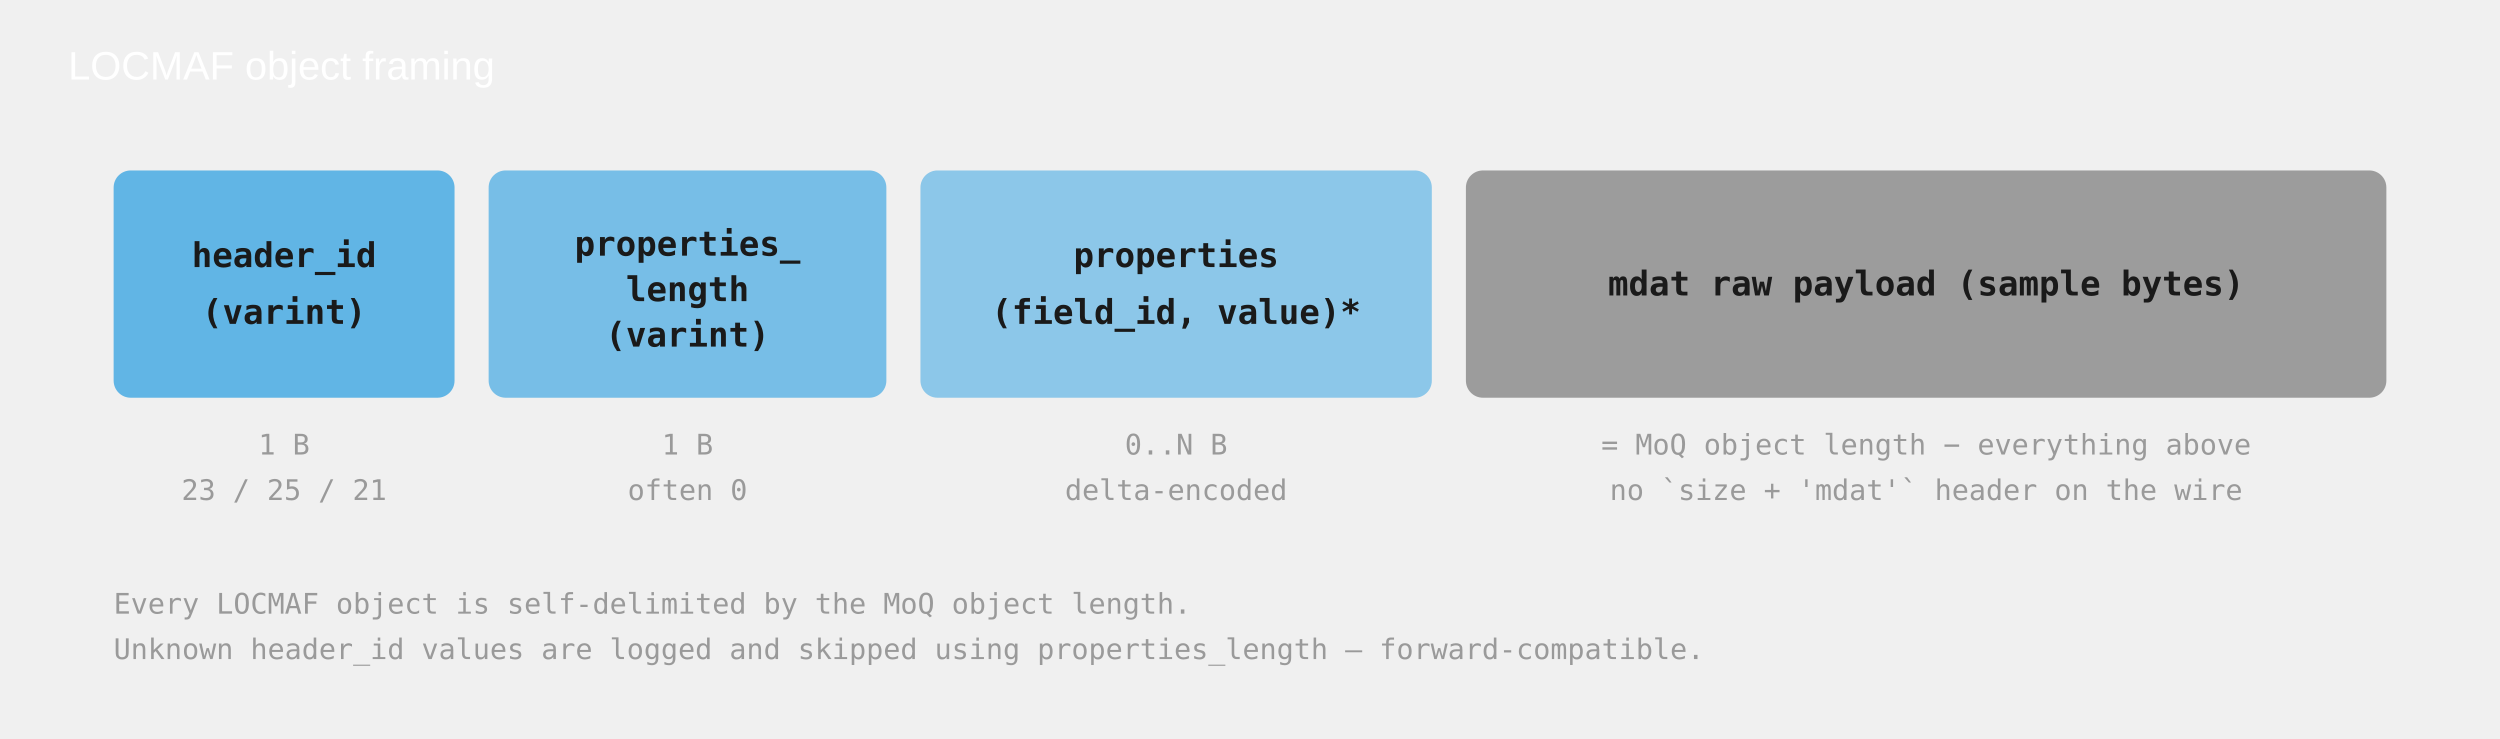
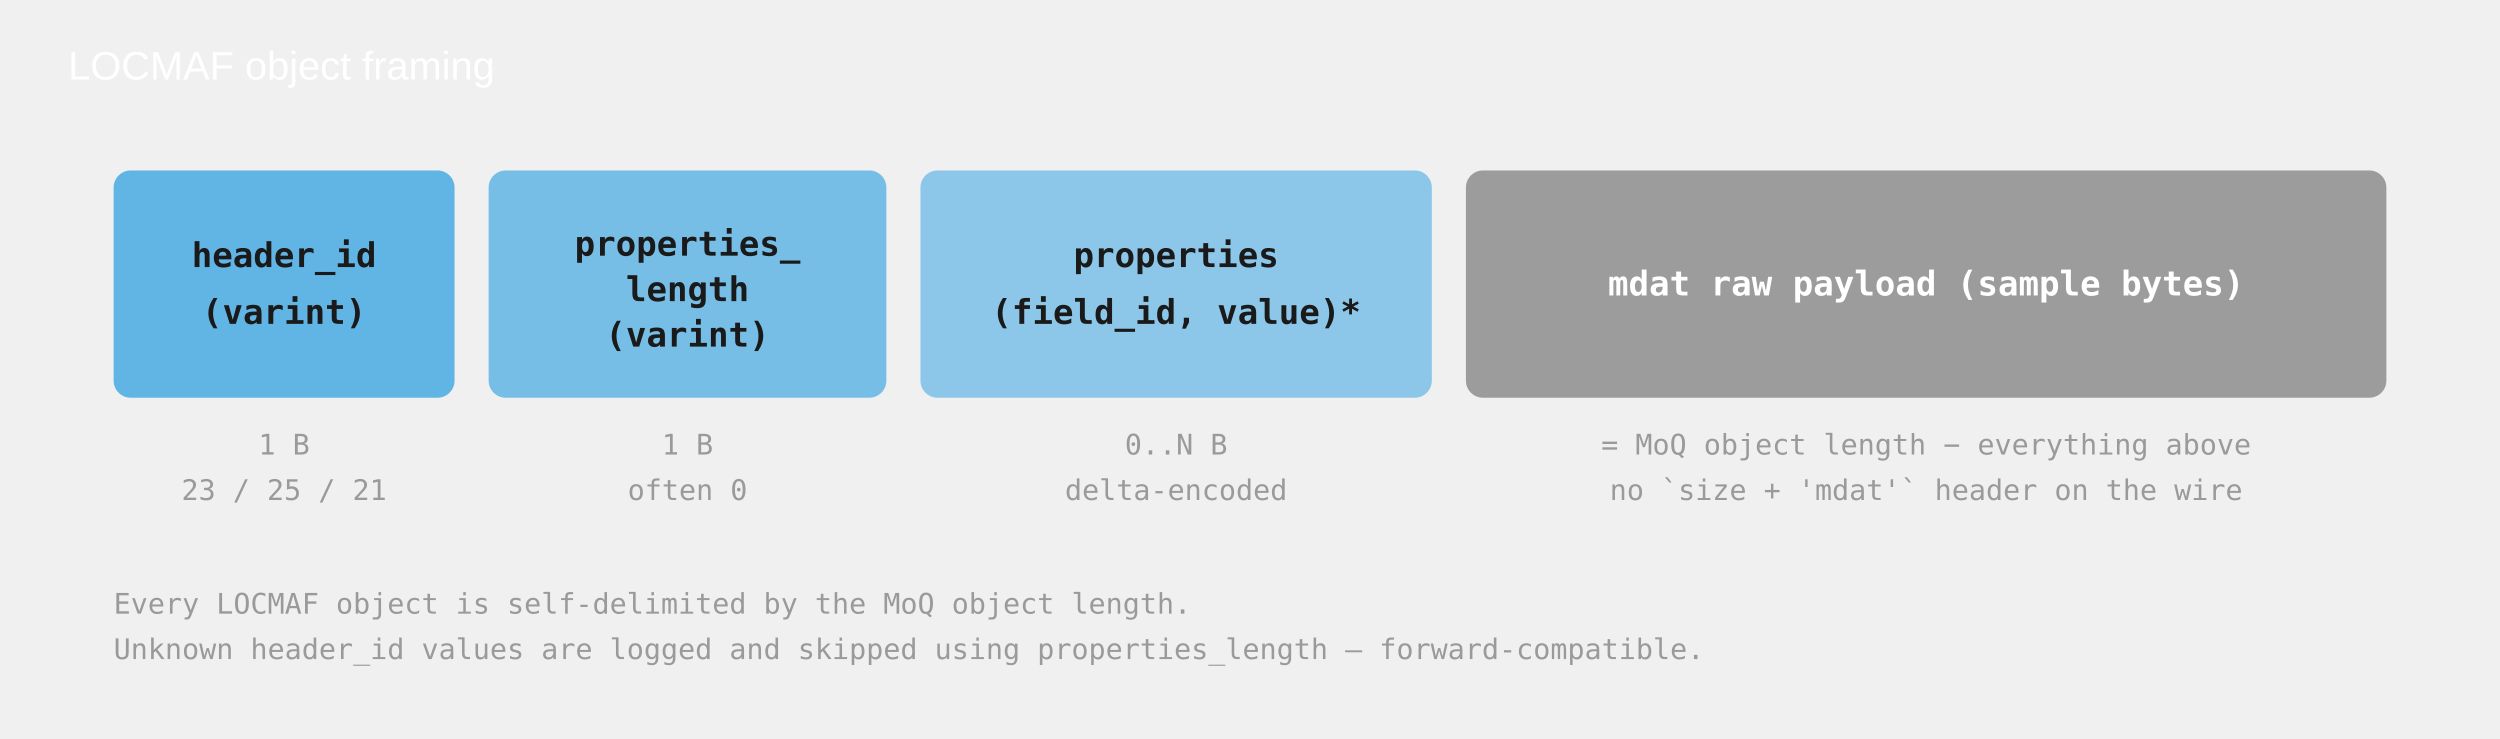
<svg xmlns="http://www.w3.org/2000/svg" viewBox="0 0 880 260" role="img" aria-label="LOCMAF object framing: header_id, properties_length, properties, mdat payload.">
  <style>
    .title { font-family: 'LevelOne','Helvetica Neue',Arial,sans-serif; font-size: 14px; fill: #ffffff; }
    .field { font-family: ui-monospace, Menlo, Consolas, monospace; font-size: 12px; fill: #1a1a1a; font-weight: 700; }
    .bytes { font-family: ui-monospace, Menlo, Consolas, monospace; font-size: 11px; fill: #FFFFFF; }
    .note  { font-family: ui-monospace, Menlo, Consolas, monospace; font-size: 10px; fill: #9a9a9a; }
  </style>
  <text x="24" y="28" class="title">LOCMAF object framing</text>
  <g transform="translate(40,60)">
    <rect x="0" y="0" width="120" height="80" rx="6" fill="#61B5E5" />
    <text x="60" y="34" class="field" text-anchor="middle">header_id</text>
    <text x="60" y="54" class="field" text-anchor="middle">(varint)</text>
    <text x="60" y="100" class="note" text-anchor="middle">1 B</text>
    <text x="60" y="116" class="note" text-anchor="middle">23 / 25 / 21</text>
    <rect x="132" y="0" width="140" height="80" rx="6" fill="#61B5E5" opacity="0.85" />
    <text x="202" y="30" class="field" text-anchor="middle">properties_</text>
    <text x="202" y="46" class="field" text-anchor="middle">length</text>
    <text x="202" y="62" class="field" text-anchor="middle">(varint)</text>
    <text x="202" y="100" class="note" text-anchor="middle">1 B</text>
    <text x="202" y="116" class="note" text-anchor="middle">often 0</text>
    <rect x="284" y="0" width="180" height="80" rx="6" fill="#61B5E5" opacity="0.7" />
    <text x="374" y="34" class="field" text-anchor="middle">properties</text>
    <text x="374" y="54" class="field" text-anchor="middle">(field_id, value)*</text>
    <text x="374" y="100" class="note" text-anchor="middle">0..N B</text>
    <text x="374" y="116" class="note" text-anchor="middle">delta-encoded</text>
    <rect x="476" y="0" width="324" height="80" rx="6" fill="#646464" opacity="0.6" />
-     <text x="638" y="44" class="field" text-anchor="middle" fill="#FFFFFF">mdat raw payload (sample bytes)</text>
+     <text x="638" y="44" class="field" text-anchor="middle" style="fill:#FFFFFF">mdat raw payload (sample bytes)</text>
    <text x="638" y="100" class="note" text-anchor="middle">= MoQ object length − everything above</text>
    <text x="638" y="116" class="note" text-anchor="middle">no `size + 'mdat'` header on the wire</text>
  </g>
  <text x="40" y="216" class="note">Every LOCMAF object is self-delimited by the MoQ object length.</text>
  <text x="40" y="232" class="note">Unknown header_id values are logged and skipped using properties_length — forward-compatible.</text>
</svg>
